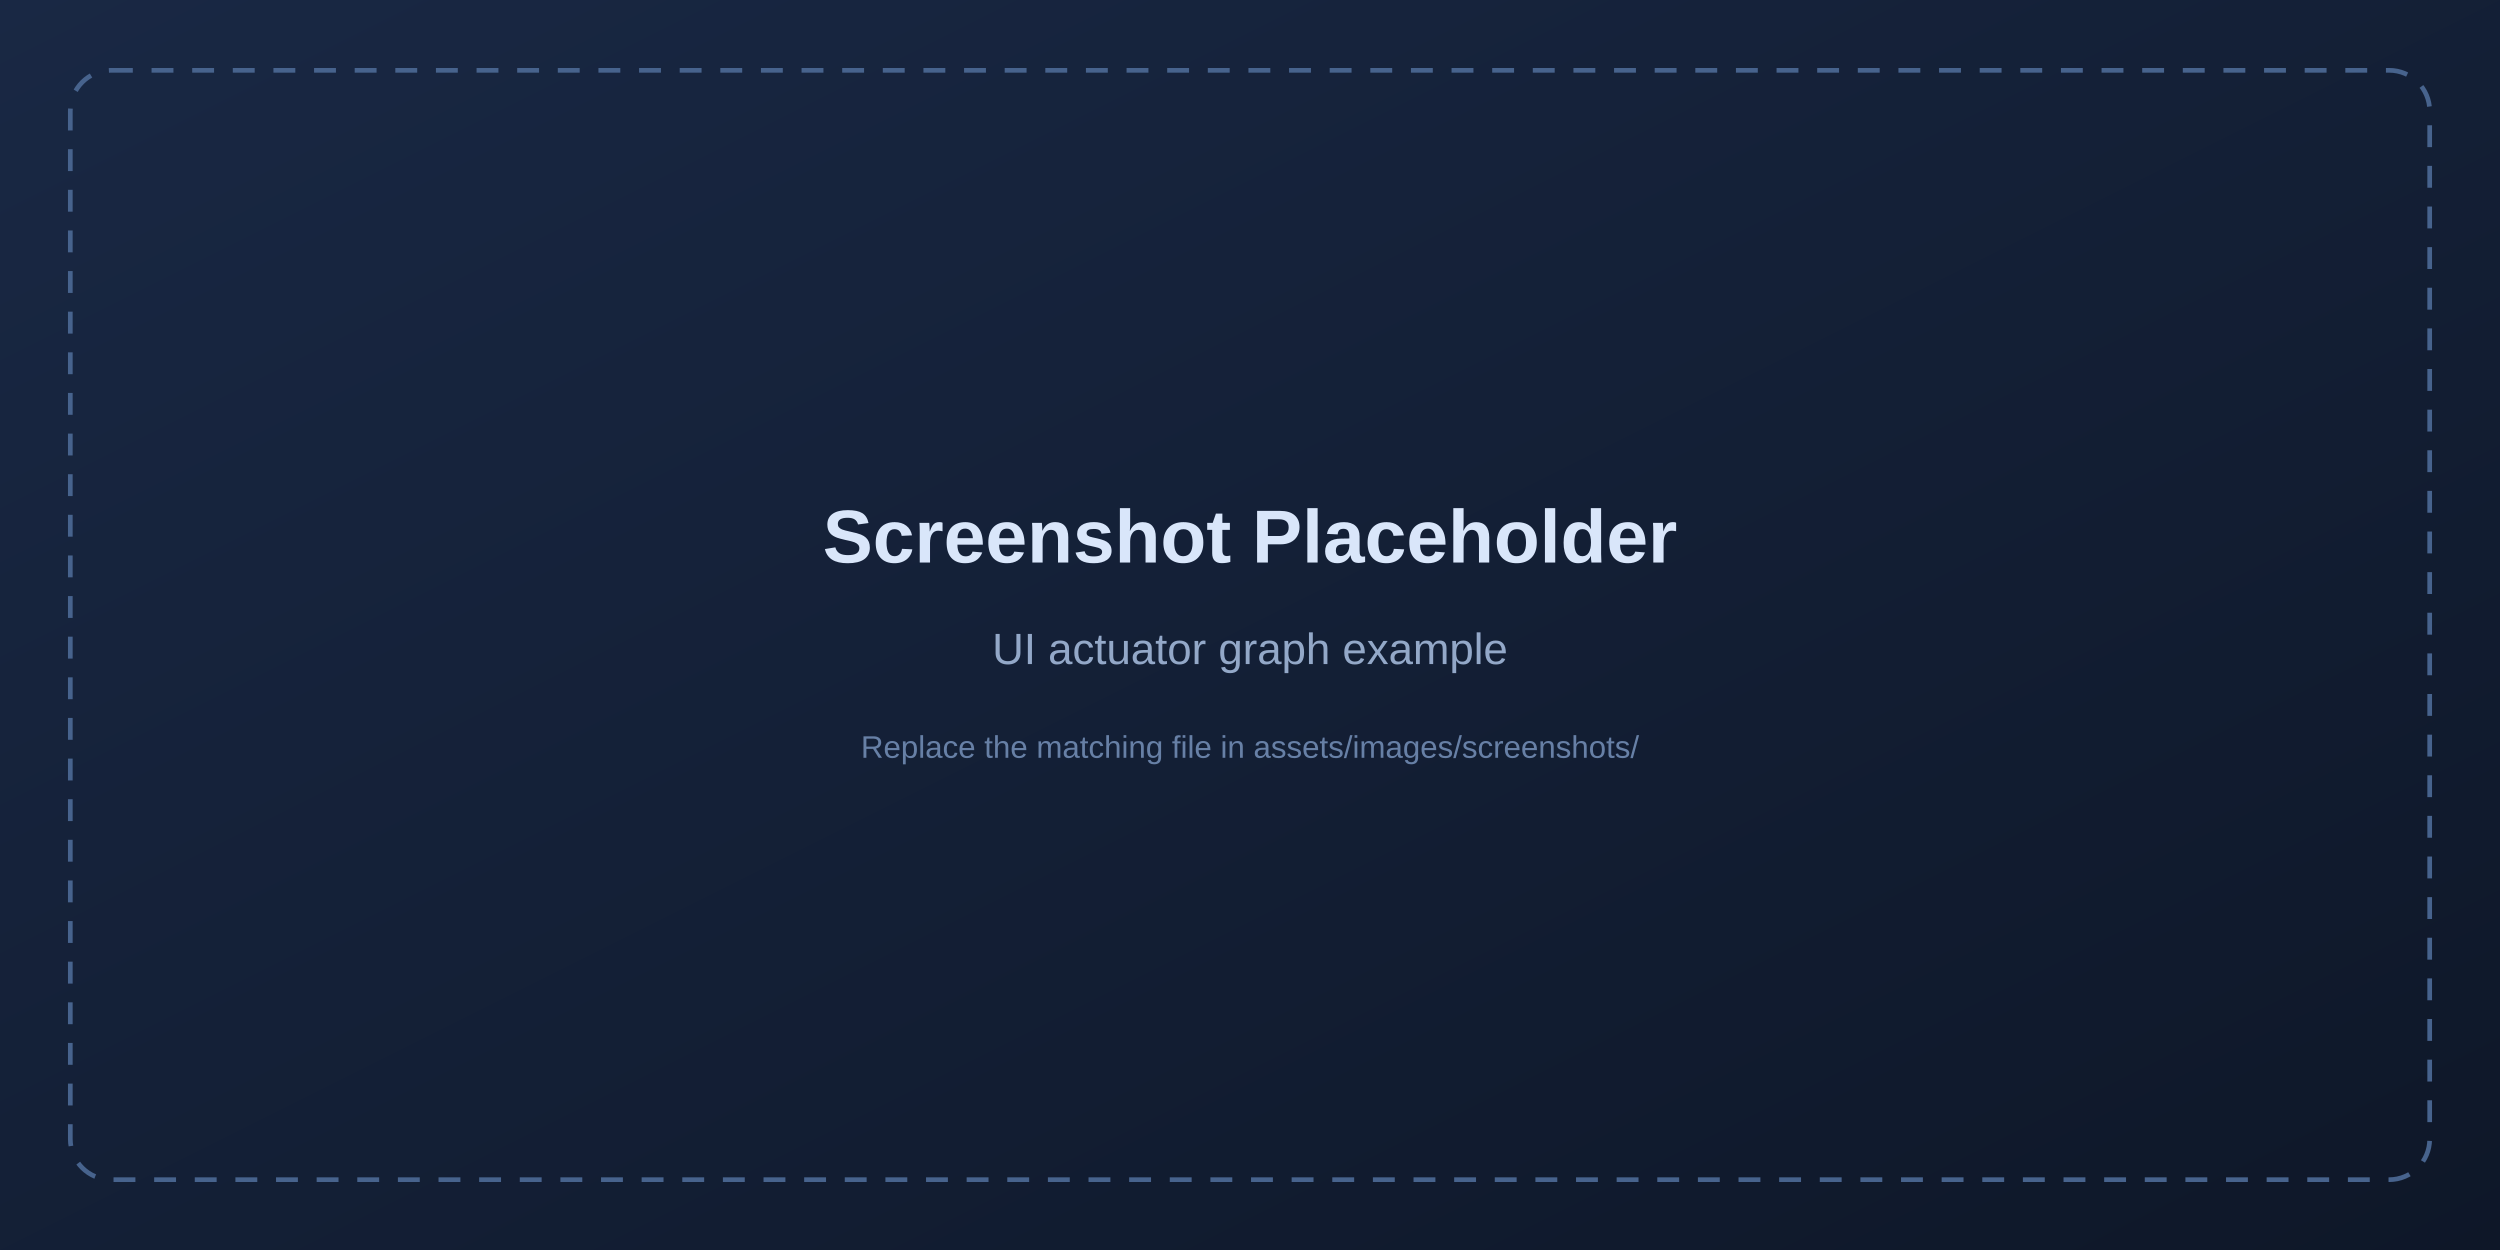
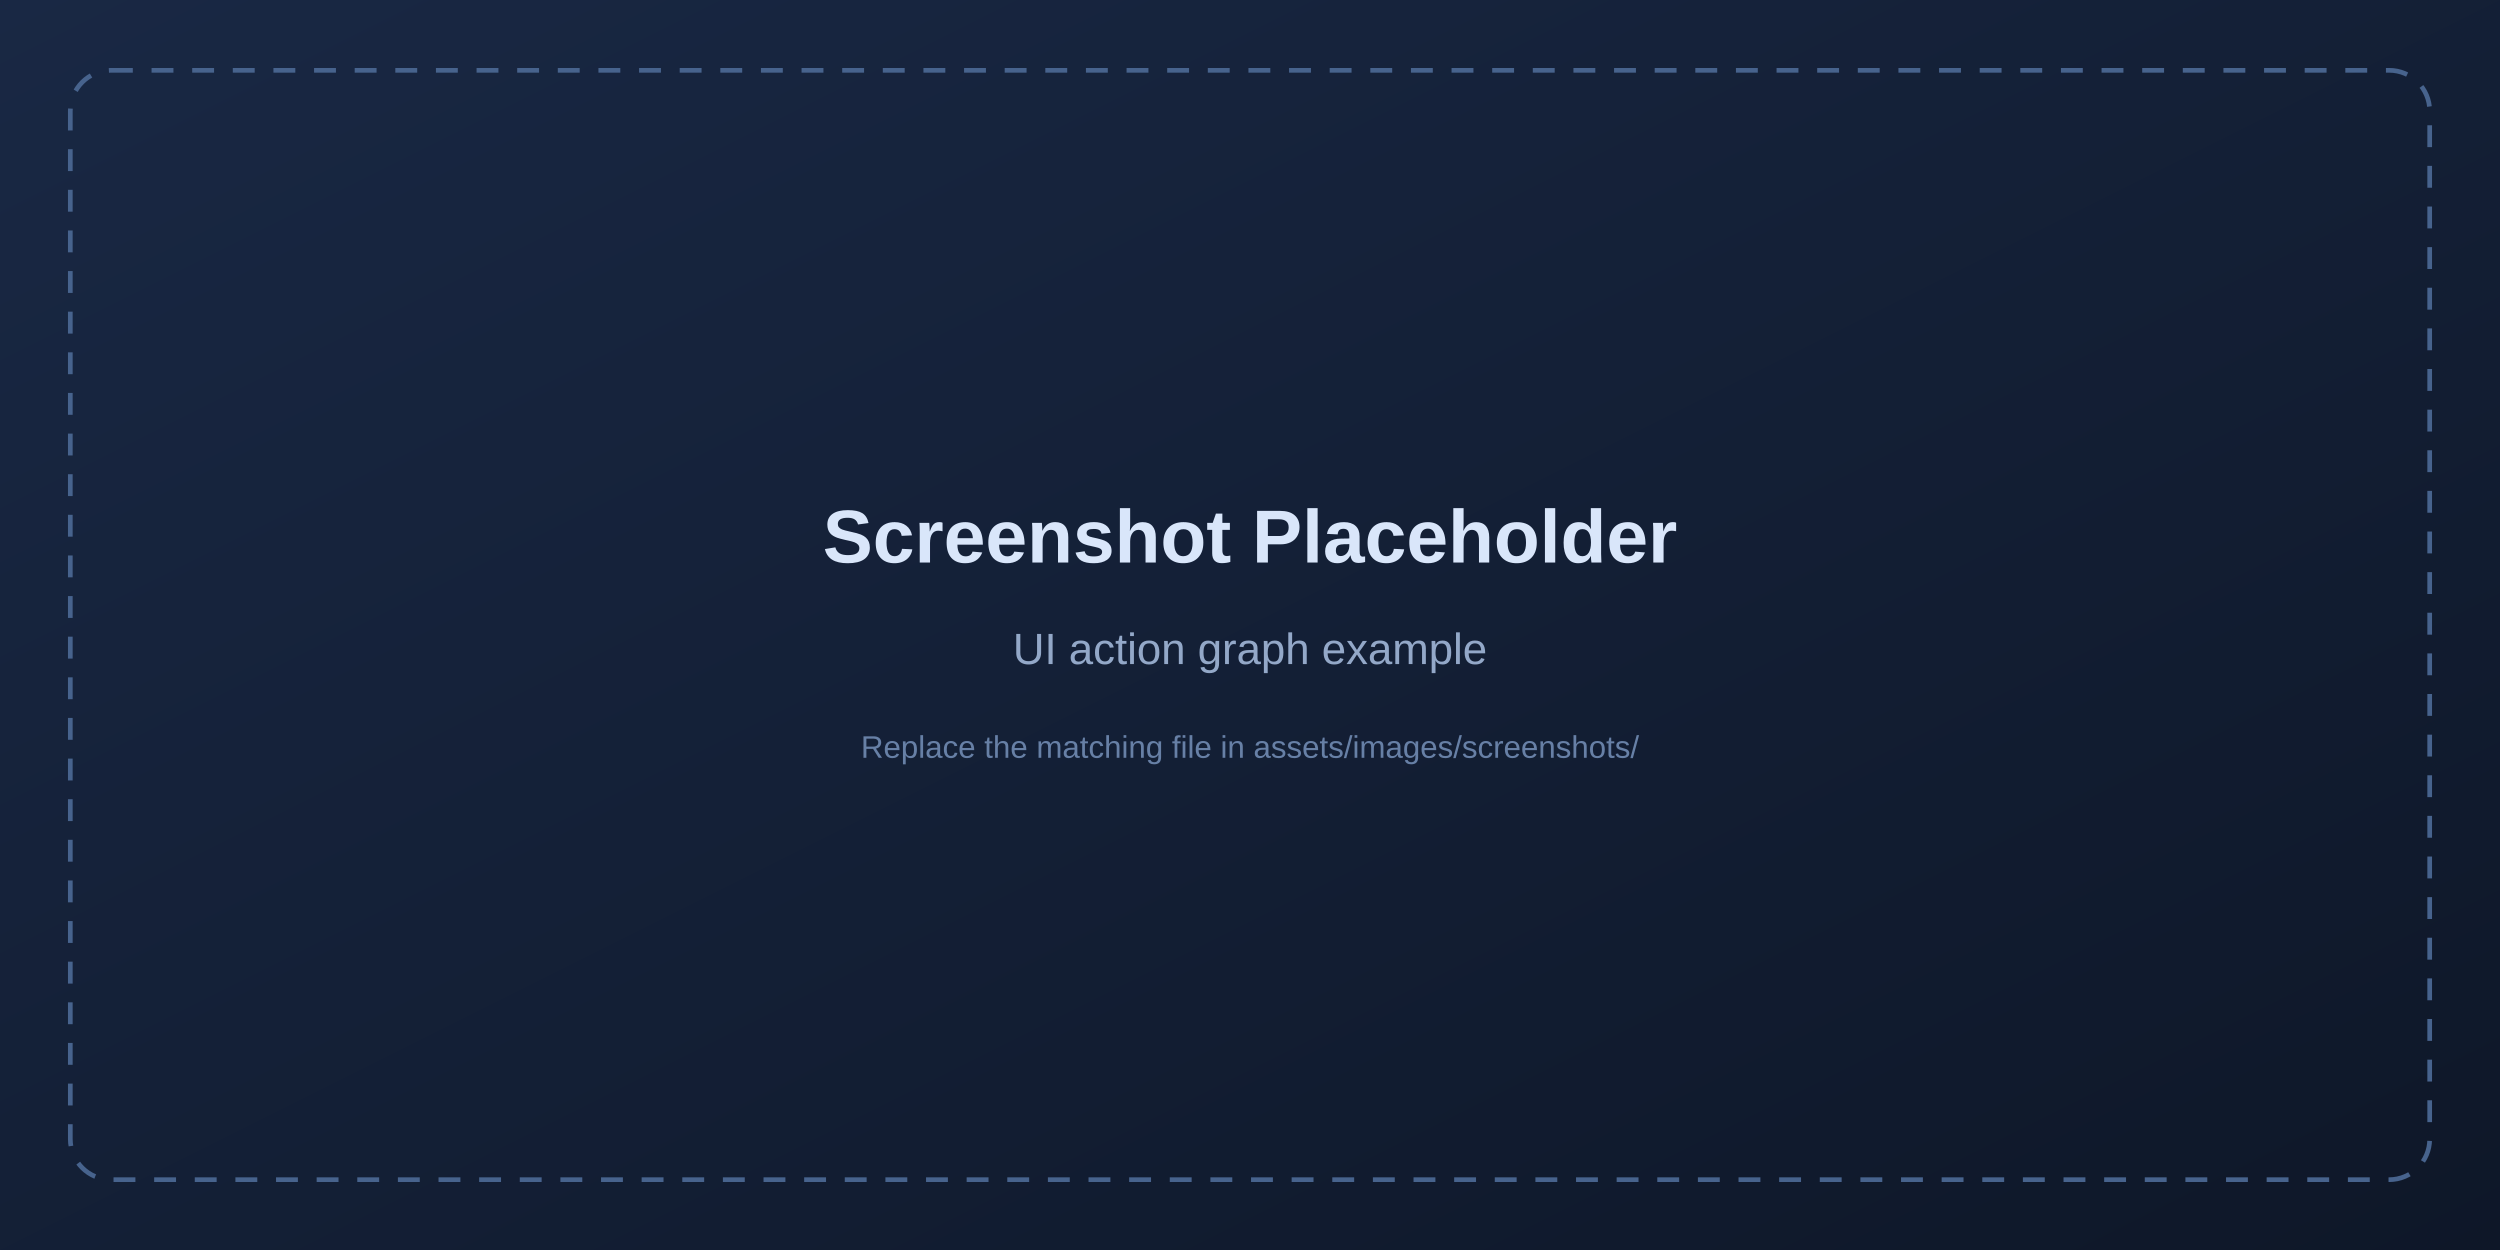
<svg xmlns="http://www.w3.org/2000/svg" width="1600" height="800" viewBox="0 0 1600 800">
  <defs>
    <linearGradient id="g" x1="0" y1="0" x2="1" y2="1">
      <stop stop-color="#192844" />
      <stop offset="1" stop-color="#0e1728" />
    </linearGradient>
  </defs>
  <rect width="1600" height="800" fill="url(#g)" />
  <rect x="45" y="45" width="1510" height="710" rx="26" fill="none" stroke="#47638d" stroke-width="3" stroke-dasharray="14 12" />
  <text x="800" y="360" text-anchor="middle" fill="#d9e6fa" font-family="Arial" font-size="48" font-weight="700">Screenshot Placeholder</text>
-   <text x="800" y="425" text-anchor="middle" fill="#93a8c8" font-family="Arial" font-size="28">UI actuator graph example</text>
+   <text x="800" y="425" text-anchor="middle" fill="#93a8c8" font-family="Arial" font-size="28">UI action graph example</text>
  <text x="800" y="485" text-anchor="middle" fill="#6780a6" font-family="Arial" font-size="20">Replace the matching file in assets/images/screenshots/</text>
</svg>
